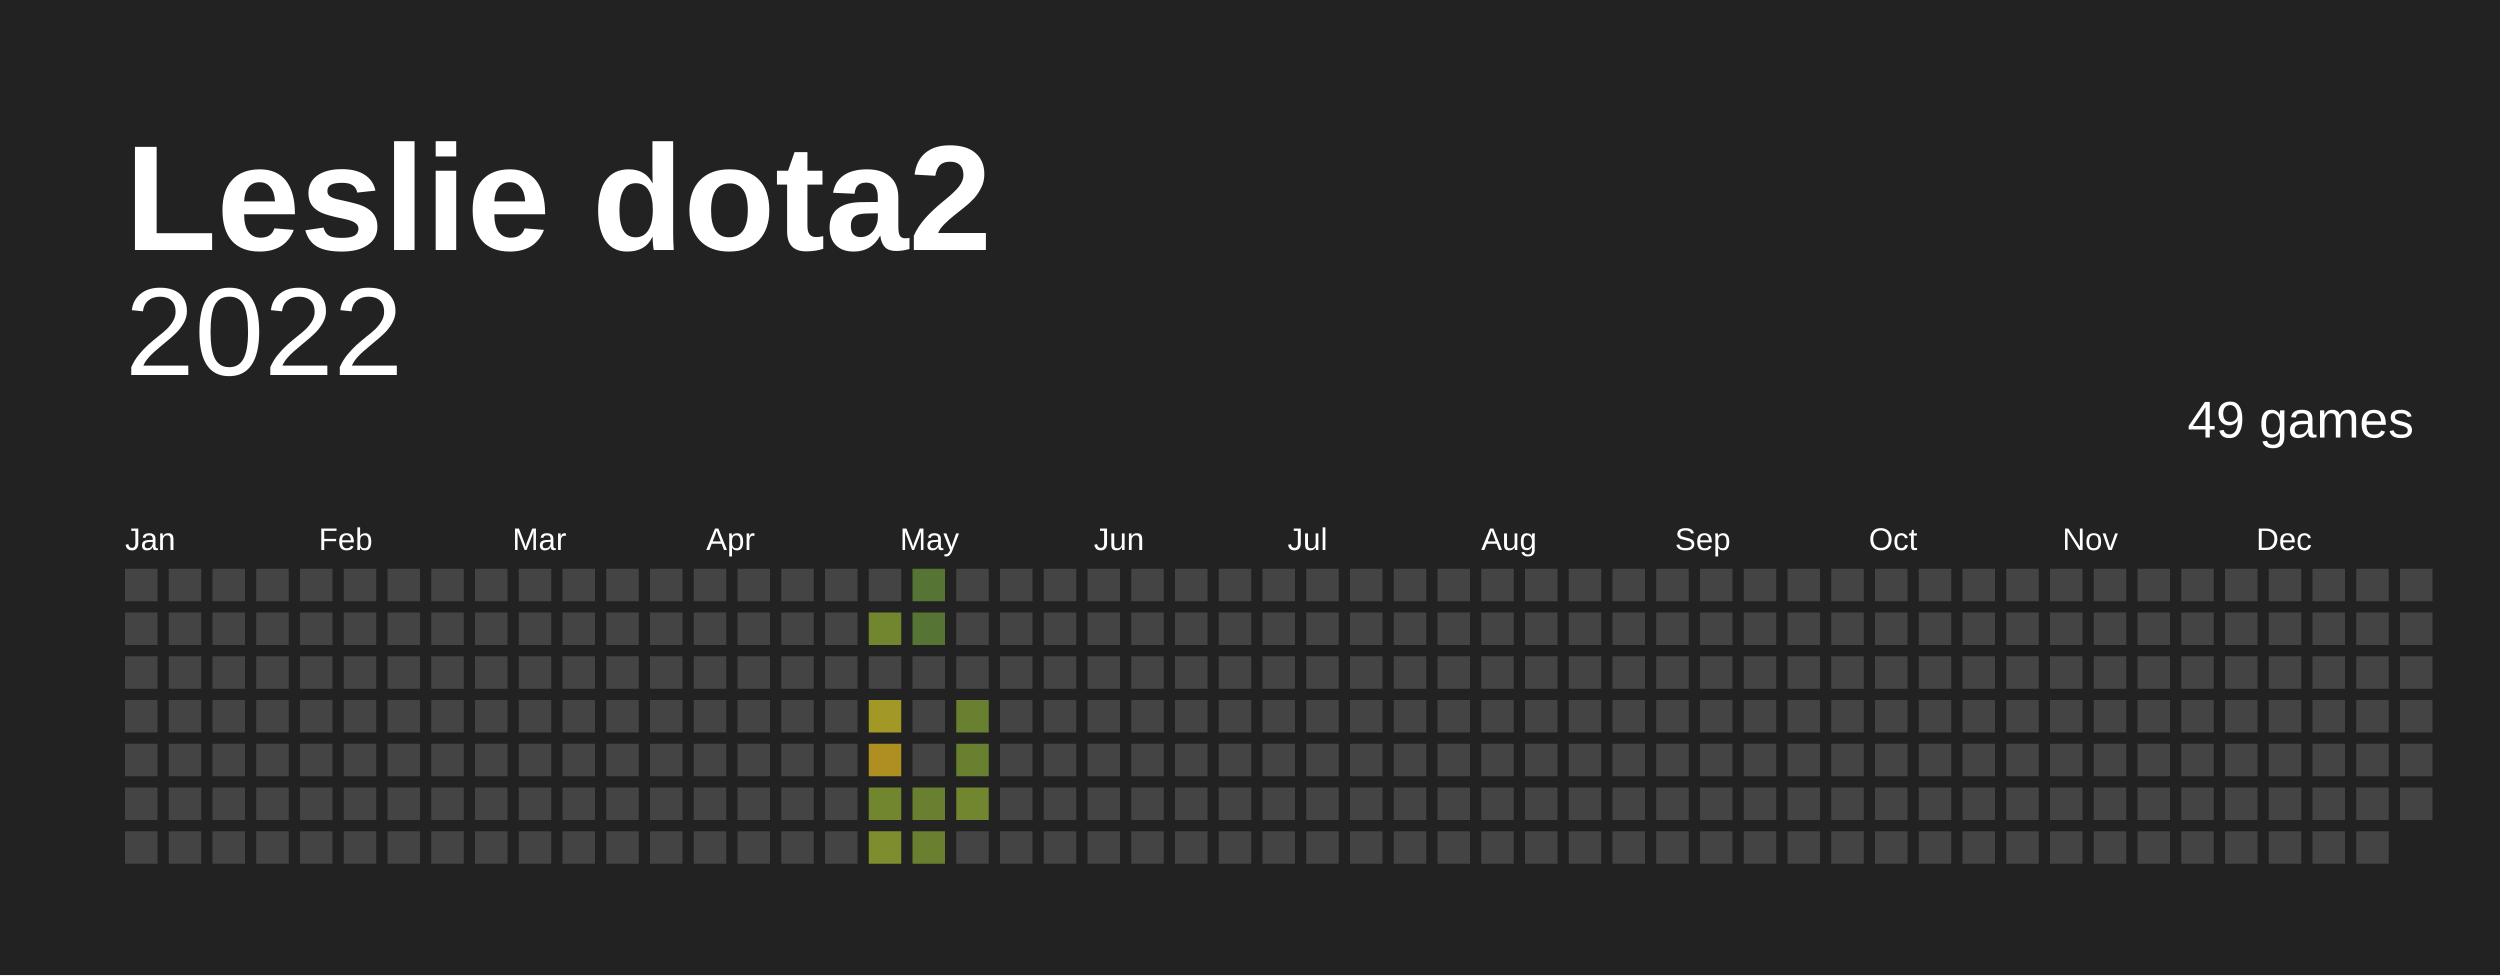
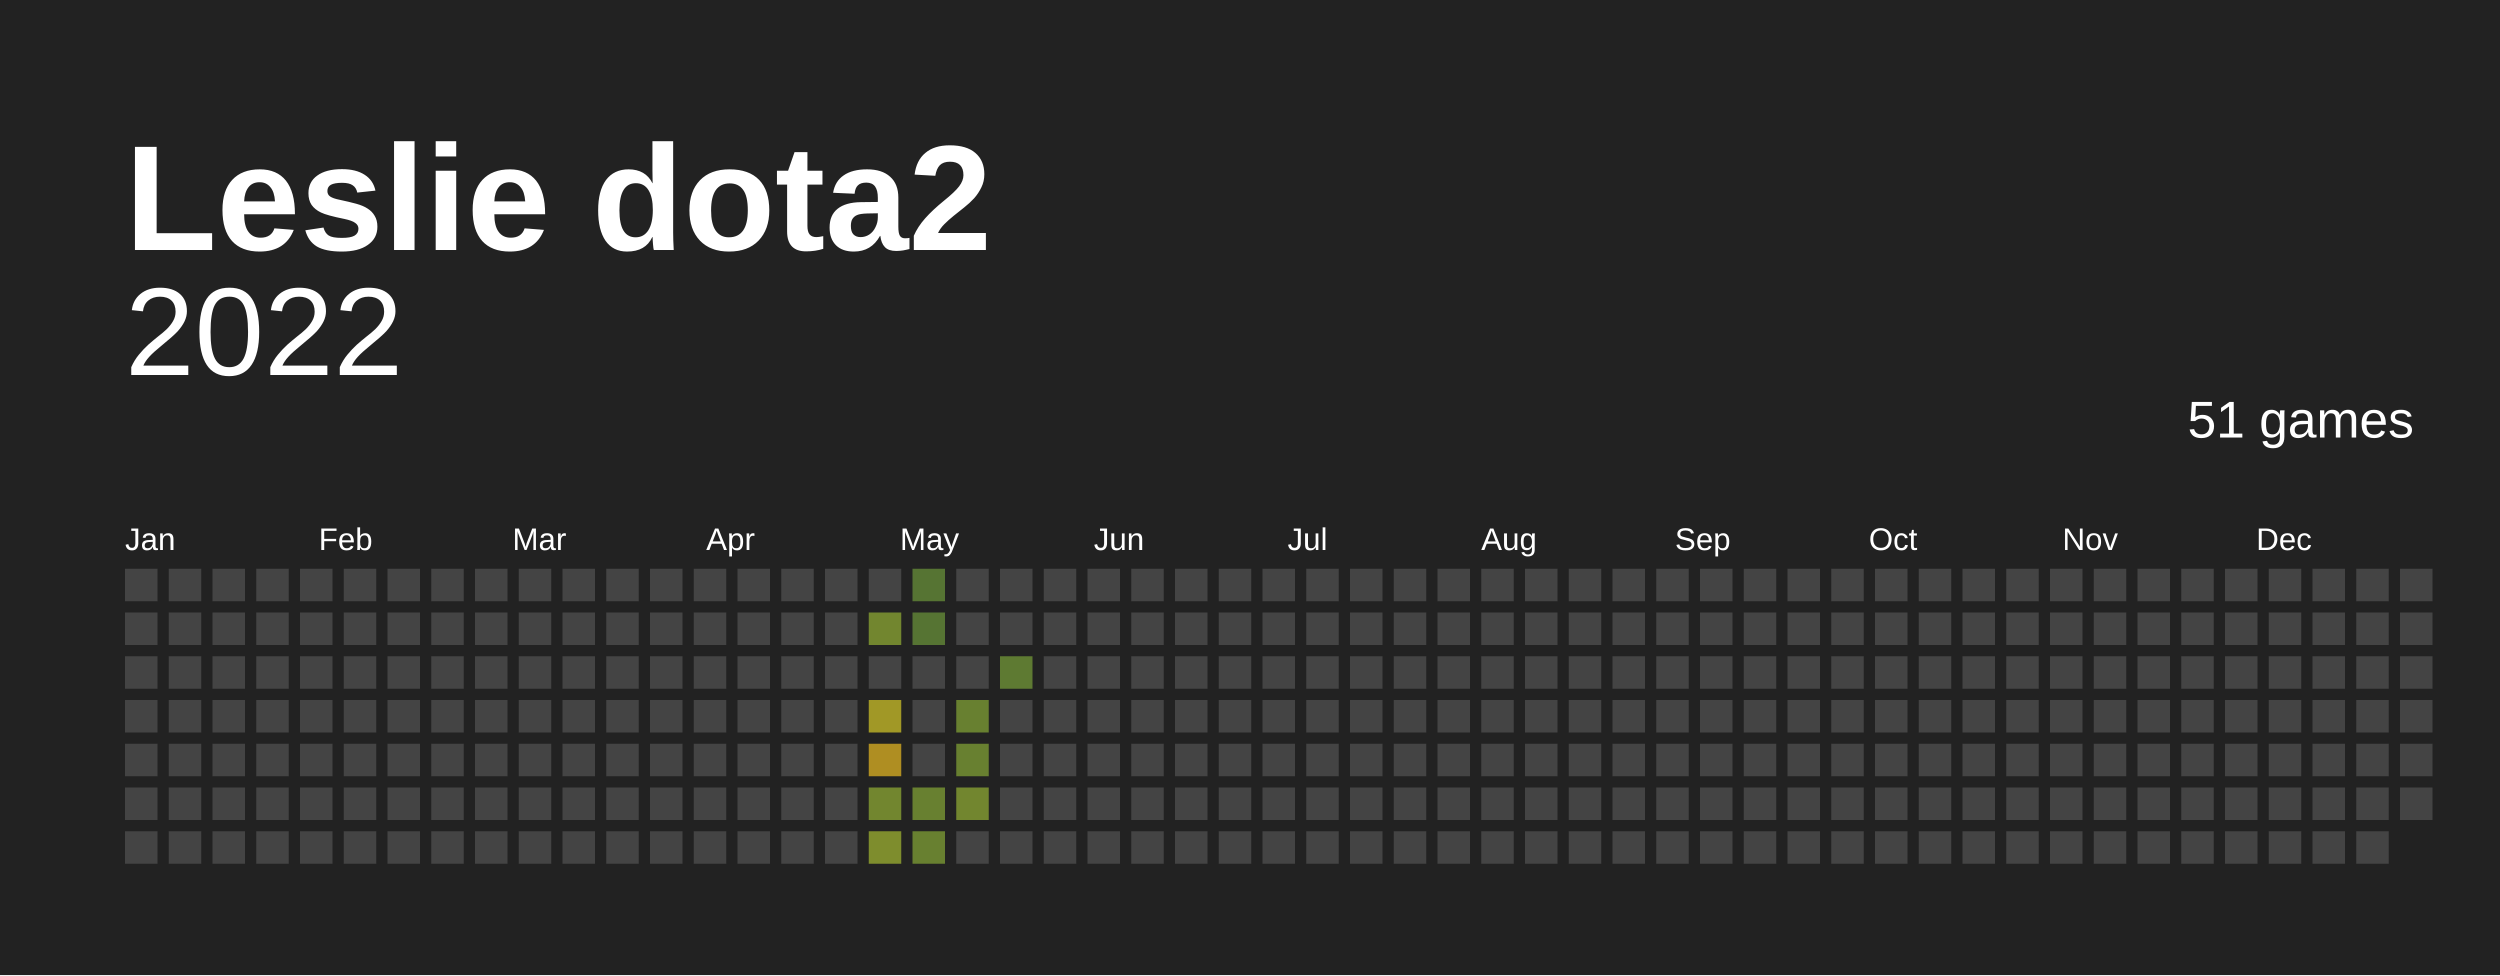
<svg xmlns="http://www.w3.org/2000/svg" baseProfile="full" height="78mm" version="1.1" viewBox="0,0,200,78" width="200mm">
  <defs />
  <rect fill="#222222" height="78" width="200" x="0" y="0" />
  <text fill="#FFFFFF" style="font-size:12px; font-family:Arial; font-weight:bold;" x="10" y="20">Leslie dota2</text>
  <text alignment-baseline="hanging" fill="#FFFFFF" style="font-size:10.0px; font-family:Arial;" x="10" y="30">2022</text>
-   <text alignment-baseline="hanging" fill="#FFFFFF" style="font-size:4.125px; font-family:Arial;" x="175" y="35">49 games</text>
+   <text alignment-baseline="hanging" fill="#FFFFFF" style="font-size:4.125px; font-family:Arial;" x="175" y="35">51 games</text>
  <text fill="#FFFFFF" style="font-size:2.5px; font-family:Arial" x="10.0" y="44">Jan</text>
  <text fill="#FFFFFF" style="font-size:2.5px; font-family:Arial" x="25.5" y="44">Feb</text>
  <text fill="#FFFFFF" style="font-size:2.5px; font-family:Arial" x="41.0" y="44">Mar</text>
  <text fill="#FFFFFF" style="font-size:2.5px; font-family:Arial" x="56.5" y="44">Apr</text>
  <text fill="#FFFFFF" style="font-size:2.5px; font-family:Arial" x="72.0" y="44">May</text>
  <text fill="#FFFFFF" style="font-size:2.5px; font-family:Arial" x="87.5" y="44">Jun</text>
  <text fill="#FFFFFF" style="font-size:2.5px; font-family:Arial" x="103.0" y="44">Jul</text>
  <text fill="#FFFFFF" style="font-size:2.5px; font-family:Arial" x="118.5" y="44">Aug</text>
  <text fill="#FFFFFF" style="font-size:2.5px; font-family:Arial" x="134.0" y="44">Sep</text>
  <text fill="#FFFFFF" style="font-size:2.5px; font-family:Arial" x="149.5" y="44">Oct</text>
  <text fill="#FFFFFF" style="font-size:2.5px; font-family:Arial" x="165.0" y="44">Nov</text>
  <text fill="#FFFFFF" style="font-size:2.5px; font-family:Arial" x="180.5" y="44">Dec</text>
  <rect fill="#444444" height="2.6" width="2.6" x="10.0" y="45.5" />
  <rect fill="#444444" height="2.6" width="2.6" x="10.0" y="49.0" />
  <rect fill="#444444" height="2.6" width="2.6" x="10.0" y="52.5" />
  <rect fill="#444444" height="2.6" width="2.6" x="10.0" y="56.0" />
  <rect fill="#444444" height="2.6" width="2.6" x="10.0" y="59.5" />
  <rect fill="#444444" height="2.6" width="2.6" x="10.0" y="63.0" />
  <rect fill="#444444" height="2.6" width="2.6" x="10.0" y="66.5" />
  <rect fill="#444444" height="2.6" width="2.6" x="13.5" y="45.5" />
  <rect fill="#444444" height="2.6" width="2.6" x="13.5" y="49.0" />
  <rect fill="#444444" height="2.6" width="2.6" x="13.5" y="52.5" />
  <rect fill="#444444" height="2.6" width="2.6" x="13.5" y="56.0" />
  <rect fill="#444444" height="2.6" width="2.6" x="13.5" y="59.5" />
  <rect fill="#444444" height="2.6" width="2.6" x="13.5" y="63.0" />
  <rect fill="#444444" height="2.6" width="2.6" x="13.5" y="66.5" />
  <rect fill="#444444" height="2.6" width="2.6" x="17.0" y="45.5" />
  <rect fill="#444444" height="2.6" width="2.6" x="17.0" y="49.0" />
  <rect fill="#444444" height="2.6" width="2.6" x="17.0" y="52.5" />
  <rect fill="#444444" height="2.6" width="2.6" x="17.0" y="56.0" />
  <rect fill="#444444" height="2.6" width="2.6" x="17.0" y="59.5" />
  <rect fill="#444444" height="2.6" width="2.6" x="17.0" y="63.0" />
  <rect fill="#444444" height="2.6" width="2.6" x="17.0" y="66.5" />
  <rect fill="#444444" height="2.6" width="2.6" x="20.5" y="45.5" />
  <rect fill="#444444" height="2.6" width="2.6" x="20.5" y="49.0" />
  <rect fill="#444444" height="2.6" width="2.6" x="20.5" y="52.5" />
  <rect fill="#444444" height="2.6" width="2.6" x="20.5" y="56.0" />
  <rect fill="#444444" height="2.6" width="2.6" x="20.5" y="59.5" />
  <rect fill="#444444" height="2.6" width="2.6" x="20.5" y="63.0" />
  <rect fill="#444444" height="2.6" width="2.6" x="20.5" y="66.5" />
  <rect fill="#444444" height="2.6" width="2.6" x="24.0" y="45.5" />
  <rect fill="#444444" height="2.6" width="2.6" x="24.0" y="49.0" />
  <rect fill="#444444" height="2.6" width="2.6" x="24.0" y="52.5" />
  <rect fill="#444444" height="2.6" width="2.6" x="24.0" y="56.0" />
  <rect fill="#444444" height="2.6" width="2.6" x="24.0" y="59.5" />
  <rect fill="#444444" height="2.6" width="2.6" x="24.0" y="63.0" />
  <rect fill="#444444" height="2.6" width="2.6" x="24.0" y="66.5" />
  <rect fill="#444444" height="2.6" width="2.6" x="27.5" y="45.5" />
  <rect fill="#444444" height="2.6" width="2.6" x="27.5" y="49.0" />
  <rect fill="#444444" height="2.6" width="2.6" x="27.5" y="52.5" />
  <rect fill="#444444" height="2.6" width="2.6" x="27.5" y="56.0" />
  <rect fill="#444444" height="2.6" width="2.6" x="27.5" y="59.5" />
  <rect fill="#444444" height="2.6" width="2.6" x="27.5" y="63.0" />
  <rect fill="#444444" height="2.6" width="2.6" x="27.5" y="66.5" />
  <rect fill="#444444" height="2.6" width="2.6" x="31.0" y="45.5" />
  <rect fill="#444444" height="2.6" width="2.6" x="31.0" y="49.0" />
  <rect fill="#444444" height="2.6" width="2.6" x="31.0" y="52.5" />
  <rect fill="#444444" height="2.6" width="2.6" x="31.0" y="56.0" />
  <rect fill="#444444" height="2.6" width="2.6" x="31.0" y="59.5" />
  <rect fill="#444444" height="2.6" width="2.6" x="31.0" y="63.0" />
  <rect fill="#444444" height="2.6" width="2.6" x="31.0" y="66.5" />
  <rect fill="#444444" height="2.6" width="2.6" x="34.5" y="45.5" />
  <rect fill="#444444" height="2.6" width="2.6" x="34.5" y="49.0" />
  <rect fill="#444444" height="2.6" width="2.6" x="34.5" y="52.5" />
  <rect fill="#444444" height="2.6" width="2.6" x="34.5" y="56.0" />
  <rect fill="#444444" height="2.6" width="2.6" x="34.5" y="59.5" />
  <rect fill="#444444" height="2.6" width="2.6" x="34.5" y="63.0" />
  <rect fill="#444444" height="2.6" width="2.6" x="34.5" y="66.5" />
  <rect fill="#444444" height="2.6" width="2.6" x="38.0" y="45.5" />
  <rect fill="#444444" height="2.6" width="2.6" x="38.0" y="49.0" />
  <rect fill="#444444" height="2.6" width="2.6" x="38.0" y="52.5" />
  <rect fill="#444444" height="2.6" width="2.6" x="38.0" y="56.0" />
  <rect fill="#444444" height="2.6" width="2.6" x="38.0" y="59.5" />
  <rect fill="#444444" height="2.6" width="2.6" x="38.0" y="63.0" />
  <rect fill="#444444" height="2.6" width="2.6" x="38.0" y="66.5" />
  <rect fill="#444444" height="2.6" width="2.6" x="41.5" y="45.5" />
  <rect fill="#444444" height="2.6" width="2.6" x="41.5" y="49.0" />
  <rect fill="#444444" height="2.6" width="2.6" x="41.5" y="52.5" />
  <rect fill="#444444" height="2.6" width="2.6" x="41.5" y="56.0" />
  <rect fill="#444444" height="2.6" width="2.6" x="41.5" y="59.5" />
  <rect fill="#444444" height="2.6" width="2.6" x="41.5" y="63.0" />
  <rect fill="#444444" height="2.6" width="2.6" x="41.5" y="66.5" />
  <rect fill="#444444" height="2.6" width="2.6" x="45.0" y="45.5" />
  <rect fill="#444444" height="2.6" width="2.6" x="45.0" y="49.0" />
  <rect fill="#444444" height="2.6" width="2.6" x="45.0" y="52.5" />
  <rect fill="#444444" height="2.6" width="2.6" x="45.0" y="56.0" />
  <rect fill="#444444" height="2.6" width="2.6" x="45.0" y="59.5" />
  <rect fill="#444444" height="2.6" width="2.6" x="45.0" y="63.0" />
  <rect fill="#444444" height="2.6" width="2.6" x="45.0" y="66.5" />
  <rect fill="#444444" height="2.6" width="2.6" x="48.5" y="45.5" />
  <rect fill="#444444" height="2.6" width="2.6" x="48.5" y="49.0" />
  <rect fill="#444444" height="2.6" width="2.6" x="48.5" y="52.5" />
  <rect fill="#444444" height="2.6" width="2.6" x="48.5" y="56.0" />
  <rect fill="#444444" height="2.6" width="2.6" x="48.5" y="59.5" />
  <rect fill="#444444" height="2.6" width="2.6" x="48.5" y="63.0" />
  <rect fill="#444444" height="2.6" width="2.6" x="48.5" y="66.5" />
  <rect fill="#444444" height="2.6" width="2.6" x="52.0" y="45.5" />
  <rect fill="#444444" height="2.6" width="2.6" x="52.0" y="49.0" />
  <rect fill="#444444" height="2.6" width="2.6" x="52.0" y="52.5" />
  <rect fill="#444444" height="2.6" width="2.6" x="52.0" y="56.0" />
  <rect fill="#444444" height="2.6" width="2.6" x="52.0" y="59.5" />
  <rect fill="#444444" height="2.6" width="2.6" x="52.0" y="63.0" />
  <rect fill="#444444" height="2.6" width="2.6" x="52.0" y="66.5" />
  <rect fill="#444444" height="2.6" width="2.6" x="55.5" y="45.5" />
  <rect fill="#444444" height="2.6" width="2.6" x="55.5" y="49.0" />
  <rect fill="#444444" height="2.6" width="2.6" x="55.5" y="52.5" />
  <rect fill="#444444" height="2.6" width="2.6" x="55.5" y="56.0" />
  <rect fill="#444444" height="2.6" width="2.6" x="55.5" y="59.5" />
  <rect fill="#444444" height="2.6" width="2.6" x="55.5" y="63.0" />
  <rect fill="#444444" height="2.6" width="2.6" x="55.5" y="66.5" />
  <rect fill="#444444" height="2.6" width="2.6" x="59.0" y="45.5" />
  <rect fill="#444444" height="2.6" width="2.6" x="59.0" y="49.0" />
  <rect fill="#444444" height="2.6" width="2.6" x="59.0" y="52.5" />
  <rect fill="#444444" height="2.6" width="2.6" x="59.0" y="56.0" />
  <rect fill="#444444" height="2.6" width="2.6" x="59.0" y="59.5" />
  <rect fill="#444444" height="2.6" width="2.6" x="59.0" y="63.0" />
  <rect fill="#444444" height="2.6" width="2.6" x="59.0" y="66.5" />
  <rect fill="#444444" height="2.6" width="2.6" x="62.5" y="45.5" />
  <rect fill="#444444" height="2.6" width="2.6" x="62.5" y="49.0" />
  <rect fill="#444444" height="2.6" width="2.6" x="62.5" y="52.5" />
  <rect fill="#444444" height="2.6" width="2.6" x="62.5" y="56.0" />
  <rect fill="#444444" height="2.6" width="2.6" x="62.5" y="59.5" />
  <rect fill="#444444" height="2.6" width="2.6" x="62.5" y="63.0" />
  <rect fill="#444444" height="2.6" width="2.6" x="62.5" y="66.5" />
  <rect fill="#444444" height="2.6" width="2.6" x="66.0" y="45.5" />
  <rect fill="#444444" height="2.6" width="2.6" x="66.0" y="49.0" />
  <rect fill="#444444" height="2.6" width="2.6" x="66.0" y="52.5" />
  <rect fill="#444444" height="2.6" width="2.6" x="66.0" y="56.0" />
  <rect fill="#444444" height="2.6" width="2.6" x="66.0" y="59.5" />
  <rect fill="#444444" height="2.6" width="2.6" x="66.0" y="63.0" />
  <rect fill="#444444" height="2.6" width="2.6" x="66.0" y="66.5" />
  <rect fill="#444444" height="2.6" width="2.6" x="69.5" y="45.5" />
  <rect fill="#72862f" height="2.6" width="2.6" x="69.5" y="49.0" />
  <rect fill="#444444" height="2.6" width="2.6" x="69.5" y="52.5" />
  <rect fill="#a19826" height="2.6" width="2.6" x="69.5" y="56.0" />
  <rect fill="#af8e22" height="2.6" width="2.6" x="69.5" y="59.5" />
  <rect fill="#72862f" height="2.6" width="2.6" x="69.5" y="63.0" />
  <rect fill="#7e8d2d" height="2.6" width="2.6" x="69.5" y="66.5" />
  <rect fill="#567433" height="2.6" width="2.6" x="73.0" y="45.5" />
  <rect fill="#567433" height="2.6" width="2.6" x="73.0" y="49.0" />
  <rect fill="#444444" height="2.6" width="2.6" x="73.0" y="52.5" />
  <rect fill="#444444" height="2.6" width="2.6" x="73.0" y="56.0" />
  <rect fill="#444444" height="2.6" width="2.6" x="73.0" y="59.5" />
  <rect fill="#688030" height="2.6" width="2.6" x="73.0" y="63.0" />
  <rect fill="#688030" height="2.6" width="2.6" x="73.0" y="66.5" />
  <rect fill="#444444" height="2.6" width="2.6" x="76.5" y="45.5" />
  <rect fill="#444444" height="2.6" width="2.6" x="76.5" y="49.0" />
  <rect fill="#444444" height="2.6" width="2.6" x="76.5" y="52.5" />
  <rect fill="#688030" height="2.6" width="2.6" x="76.5" y="56.0" />
  <rect fill="#688030" height="2.6" width="2.6" x="76.5" y="59.5" />
  <rect fill="#72862f" height="2.6" width="2.6" x="76.5" y="63.0" />
  <rect fill="#444444" height="2.6" width="2.6" x="76.5" y="66.5" />
  <rect fill="#444444" height="2.6" width="2.6" x="80.0" y="45.5" />
  <rect fill="#444444" height="2.6" width="2.6" x="80.0" y="49.0" />
-   <rect fill="#444444" height="2.6" width="2.6" x="80.0" y="52.5" />
+   <rect fill="#5e7a32" height="2.6" width="2.6" x="80.0" y="52.5" />
  <rect fill="#444444" height="2.6" width="2.6" x="80.0" y="56.0" />
  <rect fill="#444444" height="2.6" width="2.6" x="80.0" y="59.5" />
  <rect fill="#444444" height="2.6" width="2.6" x="80.0" y="63.0" />
  <rect fill="#444444" height="2.6" width="2.6" x="80.0" y="66.5" />
  <rect fill="#444444" height="2.6" width="2.6" x="83.5" y="45.5" />
  <rect fill="#444444" height="2.6" width="2.6" x="83.5" y="49.0" />
  <rect fill="#444444" height="2.6" width="2.6" x="83.5" y="52.5" />
  <rect fill="#444444" height="2.6" width="2.6" x="83.5" y="56.0" />
  <rect fill="#444444" height="2.6" width="2.6" x="83.5" y="59.5" />
  <rect fill="#444444" height="2.6" width="2.6" x="83.5" y="63.0" />
  <rect fill="#444444" height="2.6" width="2.6" x="83.5" y="66.5" />
  <rect fill="#444444" height="2.6" width="2.6" x="87.0" y="45.5" />
  <rect fill="#444444" height="2.6" width="2.6" x="87.0" y="49.0" />
  <rect fill="#444444" height="2.6" width="2.6" x="87.0" y="52.5" />
  <rect fill="#444444" height="2.6" width="2.6" x="87.0" y="56.0" />
  <rect fill="#444444" height="2.6" width="2.6" x="87.0" y="59.5" />
  <rect fill="#444444" height="2.6" width="2.6" x="87.0" y="63.0" />
  <rect fill="#444444" height="2.6" width="2.6" x="87.0" y="66.5" />
  <rect fill="#444444" height="2.6" width="2.6" x="90.5" y="45.5" />
  <rect fill="#444444" height="2.6" width="2.6" x="90.5" y="49.0" />
  <rect fill="#444444" height="2.6" width="2.6" x="90.5" y="52.5" />
  <rect fill="#444444" height="2.6" width="2.6" x="90.5" y="56.0" />
  <rect fill="#444444" height="2.6" width="2.6" x="90.5" y="59.5" />
  <rect fill="#444444" height="2.6" width="2.6" x="90.5" y="63.0" />
  <rect fill="#444444" height="2.6" width="2.6" x="90.5" y="66.5" />
  <rect fill="#444444" height="2.6" width="2.6" x="94.0" y="45.5" />
  <rect fill="#444444" height="2.6" width="2.6" x="94.0" y="49.0" />
  <rect fill="#444444" height="2.6" width="2.6" x="94.0" y="52.5" />
  <rect fill="#444444" height="2.6" width="2.6" x="94.0" y="56.0" />
  <rect fill="#444444" height="2.6" width="2.6" x="94.0" y="59.5" />
  <rect fill="#444444" height="2.6" width="2.6" x="94.0" y="63.0" />
  <rect fill="#444444" height="2.6" width="2.6" x="94.0" y="66.5" />
  <rect fill="#444444" height="2.6" width="2.6" x="97.5" y="45.5" />
  <rect fill="#444444" height="2.6" width="2.6" x="97.5" y="49.0" />
  <rect fill="#444444" height="2.6" width="2.6" x="97.5" y="52.5" />
  <rect fill="#444444" height="2.6" width="2.6" x="97.5" y="56.0" />
  <rect fill="#444444" height="2.6" width="2.6" x="97.5" y="59.5" />
  <rect fill="#444444" height="2.6" width="2.6" x="97.5" y="63.0" />
  <rect fill="#444444" height="2.6" width="2.6" x="97.5" y="66.5" />
  <rect fill="#444444" height="2.6" width="2.6" x="101.0" y="45.5" />
  <rect fill="#444444" height="2.6" width="2.6" x="101.0" y="49.0" />
  <rect fill="#444444" height="2.6" width="2.6" x="101.0" y="52.5" />
  <rect fill="#444444" height="2.6" width="2.6" x="101.0" y="56.0" />
  <rect fill="#444444" height="2.6" width="2.6" x="101.0" y="59.5" />
  <rect fill="#444444" height="2.6" width="2.6" x="101.0" y="63.0" />
  <rect fill="#444444" height="2.6" width="2.6" x="101.0" y="66.5" />
  <rect fill="#444444" height="2.6" width="2.6" x="104.5" y="45.5" />
  <rect fill="#444444" height="2.6" width="2.6" x="104.5" y="49.0" />
  <rect fill="#444444" height="2.6" width="2.6" x="104.5" y="52.5" />
  <rect fill="#444444" height="2.6" width="2.6" x="104.5" y="56.0" />
  <rect fill="#444444" height="2.6" width="2.6" x="104.5" y="59.5" />
  <rect fill="#444444" height="2.6" width="2.6" x="104.5" y="63.0" />
  <rect fill="#444444" height="2.6" width="2.6" x="104.5" y="66.5" />
  <rect fill="#444444" height="2.6" width="2.6" x="108.0" y="45.5" />
  <rect fill="#444444" height="2.6" width="2.6" x="108.0" y="49.0" />
  <rect fill="#444444" height="2.6" width="2.6" x="108.0" y="52.5" />
  <rect fill="#444444" height="2.6" width="2.6" x="108.0" y="56.0" />
  <rect fill="#444444" height="2.6" width="2.6" x="108.0" y="59.5" />
  <rect fill="#444444" height="2.6" width="2.6" x="108.0" y="63.0" />
  <rect fill="#444444" height="2.6" width="2.6" x="108.0" y="66.5" />
  <rect fill="#444444" height="2.6" width="2.6" x="111.5" y="45.5" />
  <rect fill="#444444" height="2.6" width="2.6" x="111.5" y="49.0" />
  <rect fill="#444444" height="2.6" width="2.6" x="111.5" y="52.5" />
  <rect fill="#444444" height="2.6" width="2.6" x="111.5" y="56.0" />
  <rect fill="#444444" height="2.6" width="2.6" x="111.5" y="59.5" />
  <rect fill="#444444" height="2.6" width="2.6" x="111.5" y="63.0" />
  <rect fill="#444444" height="2.6" width="2.6" x="111.5" y="66.5" />
  <rect fill="#444444" height="2.6" width="2.6" x="115.0" y="45.5" />
  <rect fill="#444444" height="2.6" width="2.6" x="115.0" y="49.0" />
  <rect fill="#444444" height="2.6" width="2.6" x="115.0" y="52.5" />
  <rect fill="#444444" height="2.6" width="2.6" x="115.0" y="56.0" />
  <rect fill="#444444" height="2.6" width="2.6" x="115.0" y="59.5" />
  <rect fill="#444444" height="2.6" width="2.6" x="115.0" y="63.0" />
  <rect fill="#444444" height="2.6" width="2.6" x="115.0" y="66.5" />
  <rect fill="#444444" height="2.6" width="2.6" x="118.5" y="45.5" />
  <rect fill="#444444" height="2.6" width="2.6" x="118.5" y="49.0" />
  <rect fill="#444444" height="2.6" width="2.6" x="118.5" y="52.5" />
  <rect fill="#444444" height="2.6" width="2.6" x="118.5" y="56.0" />
  <rect fill="#444444" height="2.6" width="2.6" x="118.5" y="59.5" />
  <rect fill="#444444" height="2.6" width="2.6" x="118.5" y="63.0" />
  <rect fill="#444444" height="2.6" width="2.6" x="118.5" y="66.5" />
  <rect fill="#444444" height="2.6" width="2.6" x="122.0" y="45.5" />
  <rect fill="#444444" height="2.6" width="2.6" x="122.0" y="49.0" />
  <rect fill="#444444" height="2.6" width="2.6" x="122.0" y="52.5" />
  <rect fill="#444444" height="2.6" width="2.6" x="122.0" y="56.0" />
  <rect fill="#444444" height="2.6" width="2.6" x="122.0" y="59.5" />
  <rect fill="#444444" height="2.6" width="2.6" x="122.0" y="63.0" />
  <rect fill="#444444" height="2.6" width="2.6" x="122.0" y="66.5" />
  <rect fill="#444444" height="2.6" width="2.6" x="125.5" y="45.5" />
  <rect fill="#444444" height="2.6" width="2.6" x="125.5" y="49.0" />
  <rect fill="#444444" height="2.6" width="2.6" x="125.5" y="52.5" />
  <rect fill="#444444" height="2.6" width="2.6" x="125.5" y="56.0" />
  <rect fill="#444444" height="2.6" width="2.6" x="125.5" y="59.5" />
  <rect fill="#444444" height="2.6" width="2.6" x="125.5" y="63.0" />
  <rect fill="#444444" height="2.6" width="2.6" x="125.5" y="66.5" />
  <rect fill="#444444" height="2.6" width="2.6" x="129.0" y="45.5" />
  <rect fill="#444444" height="2.6" width="2.6" x="129.0" y="49.0" />
  <rect fill="#444444" height="2.6" width="2.6" x="129.0" y="52.5" />
  <rect fill="#444444" height="2.6" width="2.6" x="129.0" y="56.0" />
  <rect fill="#444444" height="2.6" width="2.6" x="129.0" y="59.5" />
  <rect fill="#444444" height="2.6" width="2.6" x="129.0" y="63.0" />
  <rect fill="#444444" height="2.6" width="2.6" x="129.0" y="66.5" />
  <rect fill="#444444" height="2.6" width="2.6" x="132.5" y="45.5" />
  <rect fill="#444444" height="2.6" width="2.6" x="132.5" y="49.0" />
  <rect fill="#444444" height="2.6" width="2.6" x="132.5" y="52.5" />
  <rect fill="#444444" height="2.6" width="2.6" x="132.5" y="56.0" />
  <rect fill="#444444" height="2.6" width="2.6" x="132.5" y="59.5" />
  <rect fill="#444444" height="2.6" width="2.6" x="132.5" y="63.0" />
  <rect fill="#444444" height="2.6" width="2.6" x="132.5" y="66.5" />
  <rect fill="#444444" height="2.6" width="2.6" x="136.0" y="45.5" />
  <rect fill="#444444" height="2.6" width="2.6" x="136.0" y="49.0" />
  <rect fill="#444444" height="2.6" width="2.6" x="136.0" y="52.5" />
  <rect fill="#444444" height="2.6" width="2.6" x="136.0" y="56.0" />
  <rect fill="#444444" height="2.6" width="2.6" x="136.0" y="59.5" />
  <rect fill="#444444" height="2.6" width="2.6" x="136.0" y="63.0" />
  <rect fill="#444444" height="2.6" width="2.6" x="136.0" y="66.5" />
  <rect fill="#444444" height="2.6" width="2.6" x="139.5" y="45.5" />
  <rect fill="#444444" height="2.6" width="2.6" x="139.5" y="49.0" />
  <rect fill="#444444" height="2.6" width="2.6" x="139.5" y="52.5" />
  <rect fill="#444444" height="2.6" width="2.6" x="139.5" y="56.0" />
  <rect fill="#444444" height="2.6" width="2.6" x="139.5" y="59.5" />
  <rect fill="#444444" height="2.6" width="2.6" x="139.5" y="63.0" />
  <rect fill="#444444" height="2.6" width="2.6" x="139.5" y="66.5" />
  <rect fill="#444444" height="2.6" width="2.6" x="143.0" y="45.5" />
  <rect fill="#444444" height="2.6" width="2.6" x="143.0" y="49.0" />
  <rect fill="#444444" height="2.6" width="2.6" x="143.0" y="52.5" />
  <rect fill="#444444" height="2.6" width="2.6" x="143.0" y="56.0" />
  <rect fill="#444444" height="2.6" width="2.6" x="143.0" y="59.5" />
  <rect fill="#444444" height="2.6" width="2.6" x="143.0" y="63.0" />
  <rect fill="#444444" height="2.6" width="2.6" x="143.0" y="66.5" />
  <rect fill="#444444" height="2.6" width="2.6" x="146.5" y="45.5" />
  <rect fill="#444444" height="2.6" width="2.6" x="146.5" y="49.0" />
  <rect fill="#444444" height="2.6" width="2.6" x="146.5" y="52.5" />
  <rect fill="#444444" height="2.6" width="2.6" x="146.5" y="56.0" />
  <rect fill="#444444" height="2.6" width="2.6" x="146.5" y="59.5" />
  <rect fill="#444444" height="2.6" width="2.6" x="146.5" y="63.0" />
  <rect fill="#444444" height="2.6" width="2.6" x="146.5" y="66.5" />
  <rect fill="#444444" height="2.6" width="2.6" x="150.0" y="45.5" />
  <rect fill="#444444" height="2.6" width="2.6" x="150.0" y="49.0" />
  <rect fill="#444444" height="2.6" width="2.6" x="150.0" y="52.5" />
  <rect fill="#444444" height="2.6" width="2.6" x="150.0" y="56.0" />
  <rect fill="#444444" height="2.6" width="2.6" x="150.0" y="59.5" />
  <rect fill="#444444" height="2.6" width="2.6" x="150.0" y="63.0" />
  <rect fill="#444444" height="2.6" width="2.6" x="150.0" y="66.5" />
  <rect fill="#444444" height="2.6" width="2.6" x="153.5" y="45.5" />
  <rect fill="#444444" height="2.6" width="2.6" x="153.5" y="49.0" />
  <rect fill="#444444" height="2.6" width="2.6" x="153.5" y="52.5" />
  <rect fill="#444444" height="2.6" width="2.6" x="153.5" y="56.0" />
  <rect fill="#444444" height="2.6" width="2.6" x="153.5" y="59.5" />
  <rect fill="#444444" height="2.6" width="2.6" x="153.5" y="63.0" />
  <rect fill="#444444" height="2.6" width="2.6" x="153.5" y="66.5" />
  <rect fill="#444444" height="2.6" width="2.6" x="157.0" y="45.5" />
  <rect fill="#444444" height="2.6" width="2.6" x="157.0" y="49.0" />
  <rect fill="#444444" height="2.6" width="2.6" x="157.0" y="52.5" />
  <rect fill="#444444" height="2.6" width="2.6" x="157.0" y="56.0" />
  <rect fill="#444444" height="2.6" width="2.6" x="157.0" y="59.5" />
  <rect fill="#444444" height="2.6" width="2.6" x="157.0" y="63.0" />
  <rect fill="#444444" height="2.6" width="2.6" x="157.0" y="66.5" />
  <rect fill="#444444" height="2.6" width="2.6" x="160.5" y="45.5" />
  <rect fill="#444444" height="2.6" width="2.6" x="160.5" y="49.0" />
  <rect fill="#444444" height="2.6" width="2.6" x="160.5" y="52.5" />
  <rect fill="#444444" height="2.6" width="2.6" x="160.5" y="56.0" />
  <rect fill="#444444" height="2.6" width="2.6" x="160.5" y="59.5" />
  <rect fill="#444444" height="2.6" width="2.6" x="160.5" y="63.0" />
  <rect fill="#444444" height="2.6" width="2.6" x="160.5" y="66.5" />
  <rect fill="#444444" height="2.6" width="2.6" x="164.0" y="45.5" />
  <rect fill="#444444" height="2.6" width="2.6" x="164.0" y="49.0" />
  <rect fill="#444444" height="2.6" width="2.6" x="164.0" y="52.5" />
  <rect fill="#444444" height="2.6" width="2.6" x="164.0" y="56.0" />
  <rect fill="#444444" height="2.6" width="2.6" x="164.0" y="59.5" />
  <rect fill="#444444" height="2.6" width="2.6" x="164.0" y="63.0" />
  <rect fill="#444444" height="2.6" width="2.6" x="164.0" y="66.5" />
  <rect fill="#444444" height="2.6" width="2.6" x="167.5" y="45.5" />
  <rect fill="#444444" height="2.6" width="2.6" x="167.5" y="49.0" />
  <rect fill="#444444" height="2.6" width="2.6" x="167.5" y="52.5" />
  <rect fill="#444444" height="2.6" width="2.6" x="167.5" y="56.0" />
  <rect fill="#444444" height="2.6" width="2.6" x="167.5" y="59.5" />
  <rect fill="#444444" height="2.6" width="2.6" x="167.5" y="63.0" />
  <rect fill="#444444" height="2.6" width="2.6" x="167.5" y="66.5" />
  <rect fill="#444444" height="2.6" width="2.6" x="171.0" y="45.5" />
  <rect fill="#444444" height="2.6" width="2.6" x="171.0" y="49.0" />
  <rect fill="#444444" height="2.6" width="2.6" x="171.0" y="52.5" />
  <rect fill="#444444" height="2.6" width="2.6" x="171.0" y="56.0" />
  <rect fill="#444444" height="2.6" width="2.6" x="171.0" y="59.5" />
  <rect fill="#444444" height="2.6" width="2.6" x="171.0" y="63.0" />
  <rect fill="#444444" height="2.6" width="2.6" x="171.0" y="66.5" />
  <rect fill="#444444" height="2.6" width="2.6" x="174.5" y="45.5" />
  <rect fill="#444444" height="2.6" width="2.6" x="174.5" y="49.0" />
  <rect fill="#444444" height="2.6" width="2.6" x="174.5" y="52.5" />
  <rect fill="#444444" height="2.6" width="2.6" x="174.5" y="56.0" />
  <rect fill="#444444" height="2.6" width="2.6" x="174.5" y="59.5" />
  <rect fill="#444444" height="2.6" width="2.6" x="174.5" y="63.0" />
  <rect fill="#444444" height="2.6" width="2.6" x="174.5" y="66.5" />
  <rect fill="#444444" height="2.6" width="2.6" x="178.0" y="45.5" />
  <rect fill="#444444" height="2.6" width="2.6" x="178.0" y="49.0" />
  <rect fill="#444444" height="2.6" width="2.6" x="178.0" y="52.5" />
  <rect fill="#444444" height="2.6" width="2.6" x="178.0" y="56.0" />
  <rect fill="#444444" height="2.6" width="2.6" x="178.0" y="59.5" />
  <rect fill="#444444" height="2.6" width="2.6" x="178.0" y="63.0" />
  <rect fill="#444444" height="2.6" width="2.6" x="178.0" y="66.5" />
  <rect fill="#444444" height="2.6" width="2.6" x="181.5" y="45.5" />
  <rect fill="#444444" height="2.6" width="2.6" x="181.5" y="49.0" />
  <rect fill="#444444" height="2.6" width="2.6" x="181.5" y="52.5" />
  <rect fill="#444444" height="2.6" width="2.6" x="181.5" y="56.0" />
  <rect fill="#444444" height="2.6" width="2.6" x="181.5" y="59.5" />
  <rect fill="#444444" height="2.6" width="2.6" x="181.5" y="63.0" />
  <rect fill="#444444" height="2.6" width="2.6" x="181.5" y="66.5" />
  <rect fill="#444444" height="2.6" width="2.6" x="185.0" y="45.5" />
  <rect fill="#444444" height="2.6" width="2.6" x="185.0" y="49.0" />
  <rect fill="#444444" height="2.6" width="2.6" x="185.0" y="52.5" />
  <rect fill="#444444" height="2.6" width="2.6" x="185.0" y="56.0" />
  <rect fill="#444444" height="2.6" width="2.6" x="185.0" y="59.5" />
  <rect fill="#444444" height="2.6" width="2.6" x="185.0" y="63.0" />
  <rect fill="#444444" height="2.6" width="2.6" x="185.0" y="66.5" />
  <rect fill="#444444" height="2.6" width="2.6" x="188.5" y="45.5" />
  <rect fill="#444444" height="2.6" width="2.6" x="188.5" y="49.0" />
  <rect fill="#444444" height="2.6" width="2.6" x="188.5" y="52.5" />
  <rect fill="#444444" height="2.6" width="2.6" x="188.5" y="56.0" />
  <rect fill="#444444" height="2.6" width="2.6" x="188.5" y="59.5" />
  <rect fill="#444444" height="2.6" width="2.6" x="188.5" y="63.0" />
  <rect fill="#444444" height="2.6" width="2.6" x="188.5" y="66.5" />
  <rect fill="#444444" height="2.6" width="2.6" x="192.0" y="45.5" />
  <rect fill="#444444" height="2.6" width="2.6" x="192.0" y="49.0" />
  <rect fill="#444444" height="2.6" width="2.6" x="192.0" y="52.5" />
  <rect fill="#444444" height="2.6" width="2.6" x="192.0" y="56.0" />
  <rect fill="#444444" height="2.6" width="2.6" x="192.0" y="59.5" />
  <rect fill="#444444" height="2.6" width="2.6" x="192.0" y="63.0" />
</svg>
